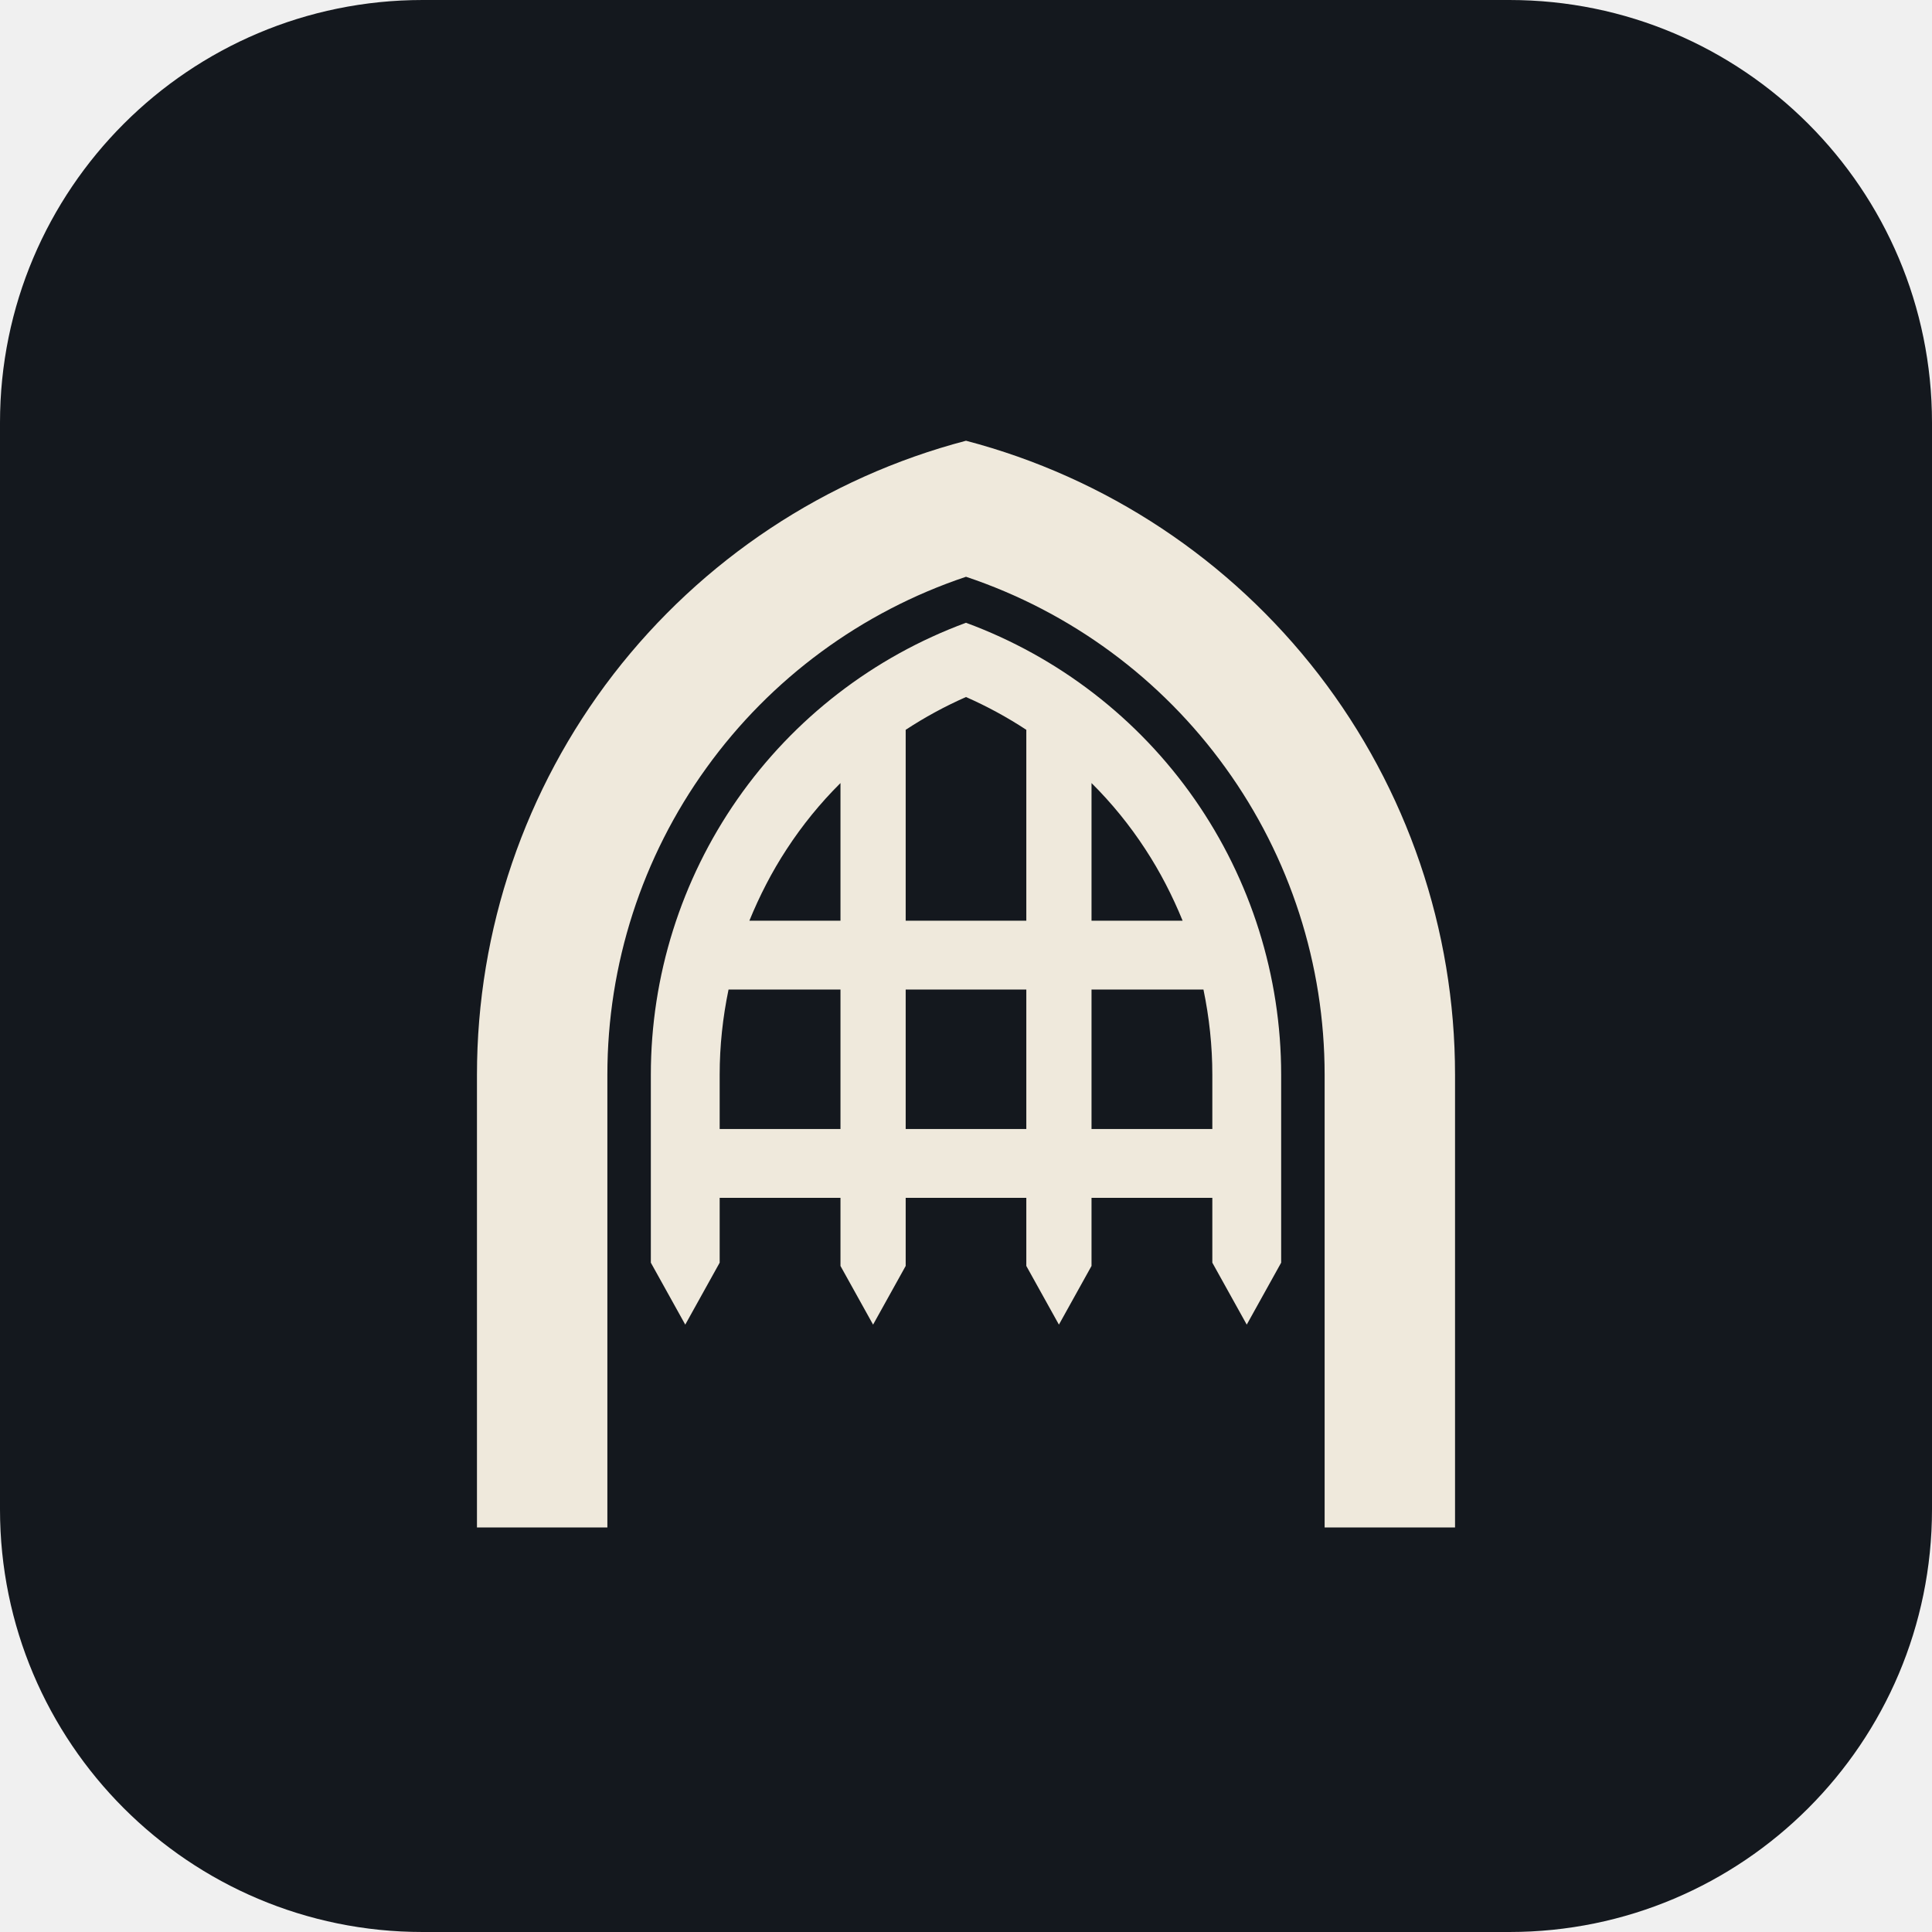
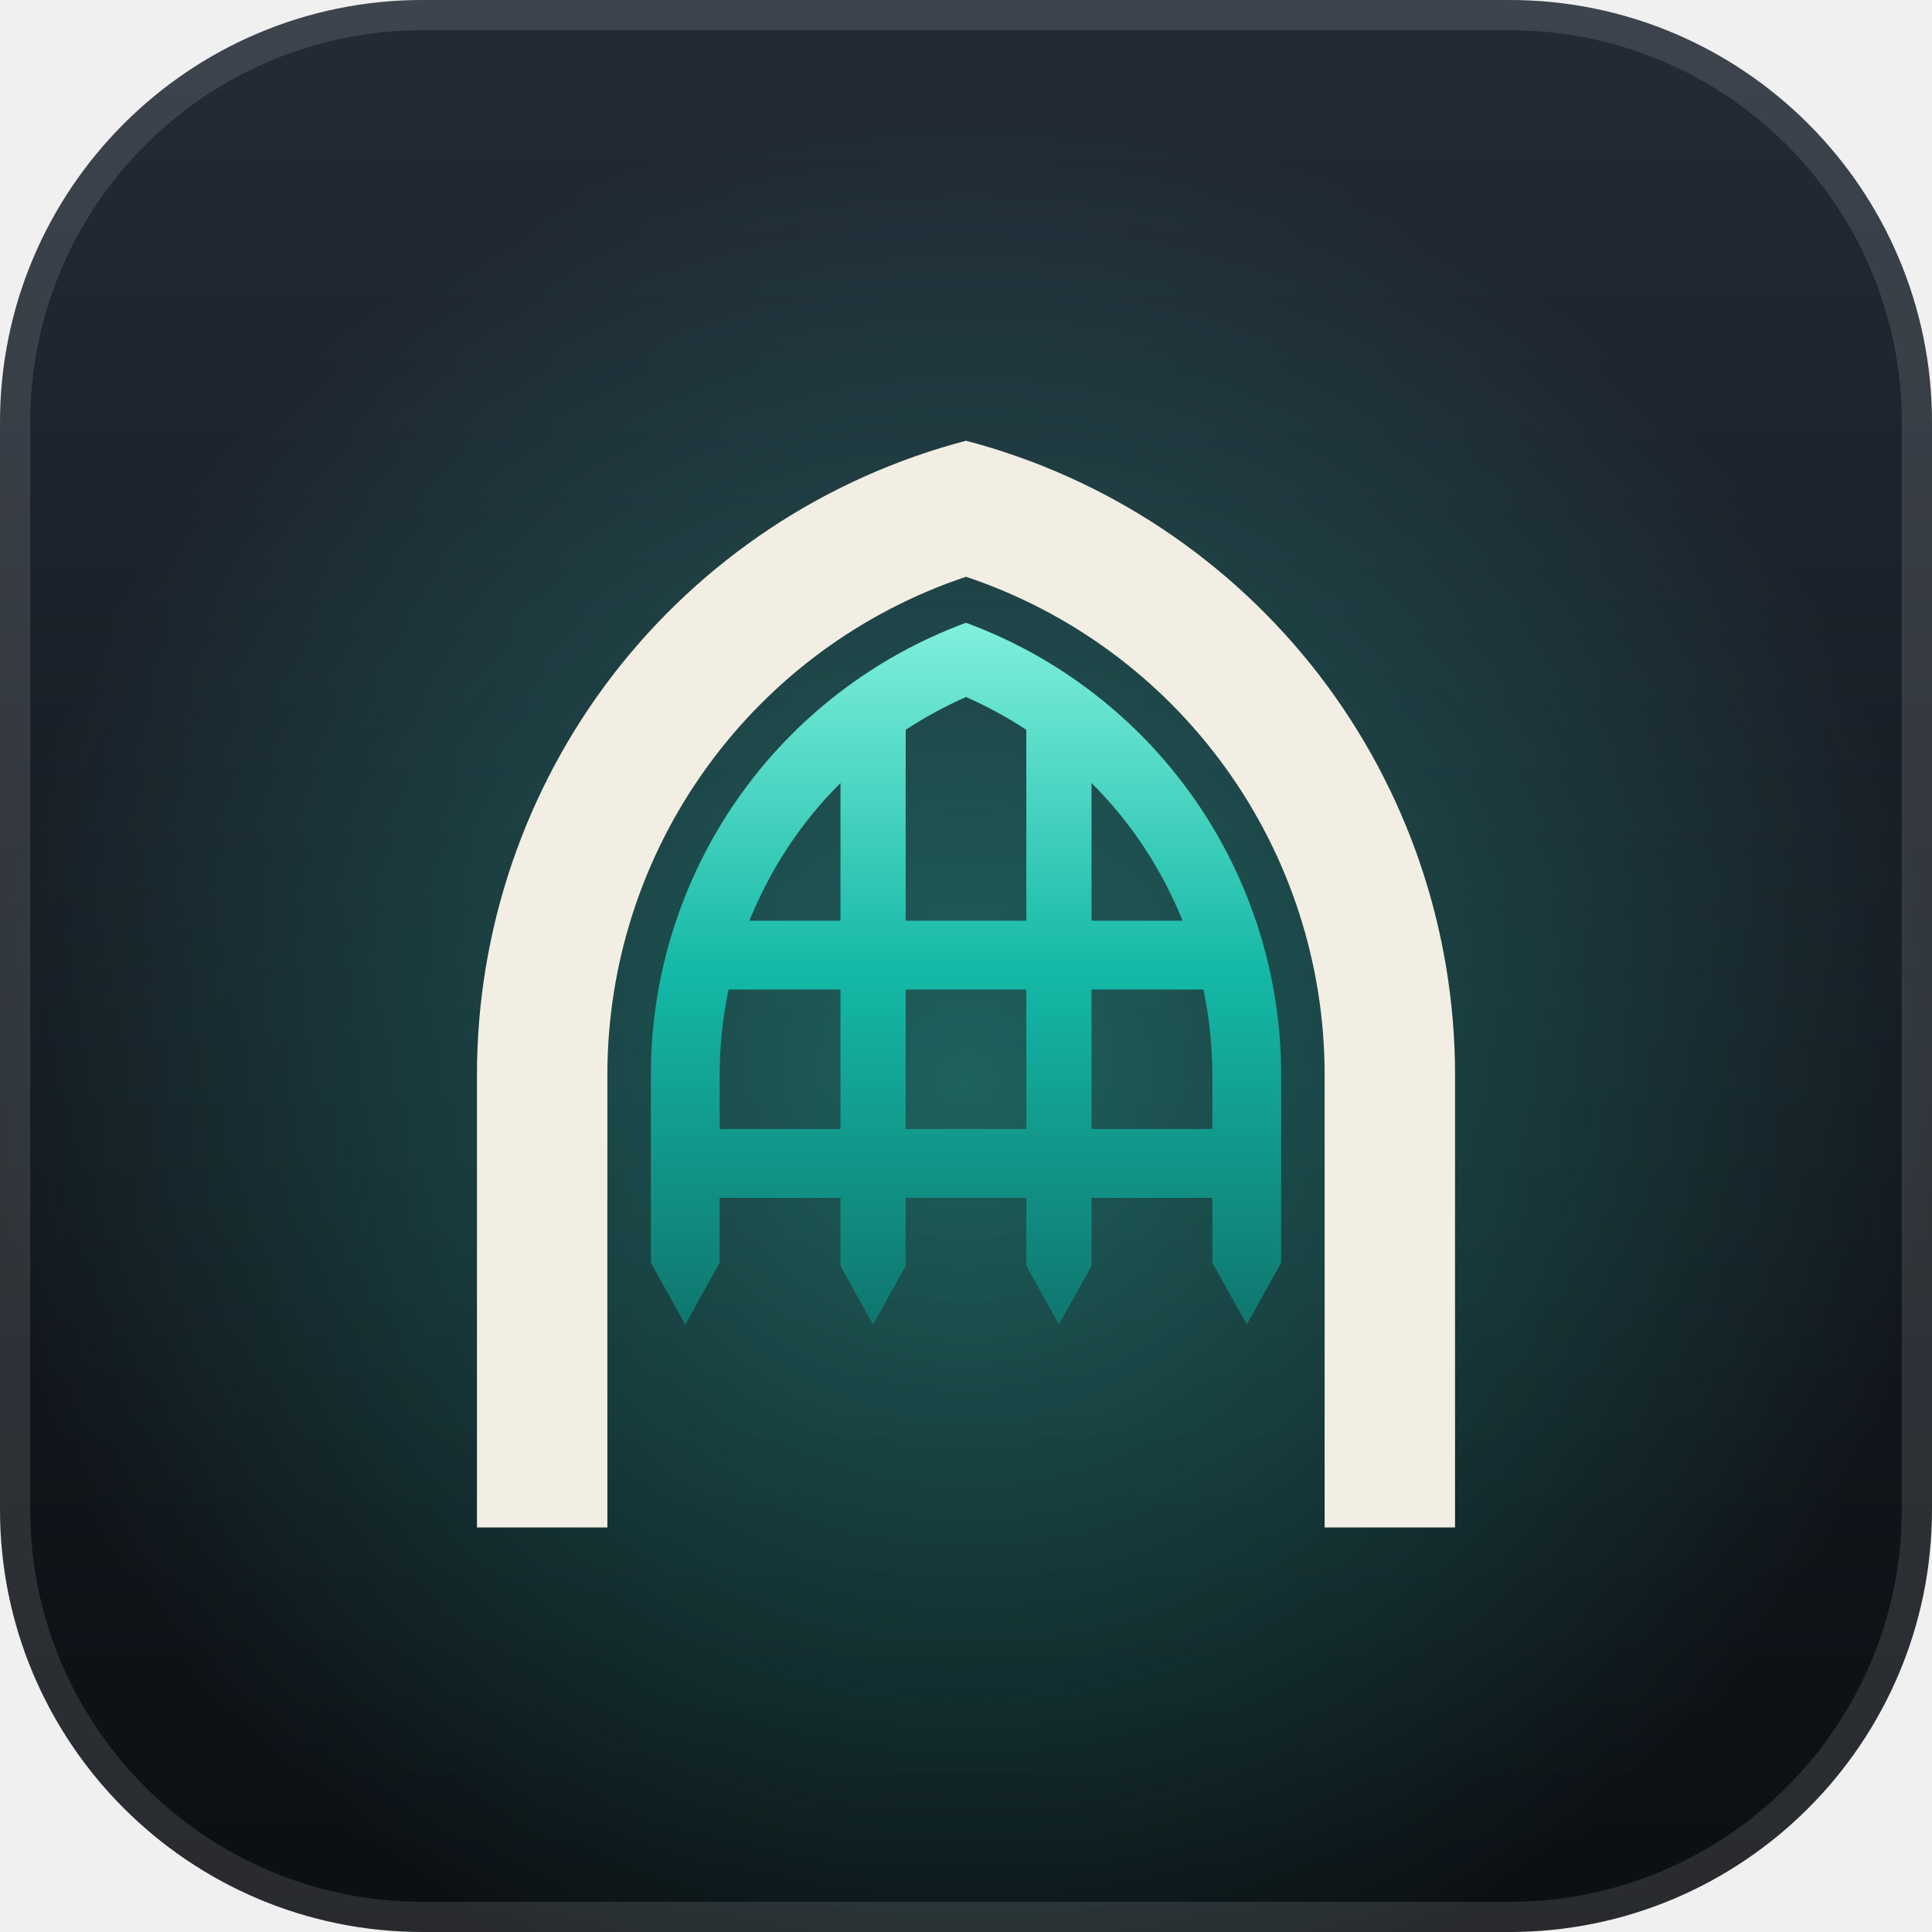
<svg xmlns="http://www.w3.org/2000/svg" viewBox="0 0 64 64" role="img" aria-label="Portcullis">
-   <rect width="64" height="64" rx="14" fill="#14181e" />
-   <path fill="#efe9dc" transform="matrix(0.6 0 0 0.6 12.8 13.4)" d="M5 62L5 37C5 29 7.65 21.23 12.53 14.9C17.42 8.57 24.26 4.03 32 2C39.74 4.03 46.58 8.57 51.47 14.9C56.35 21.23 59 29 59 37L59 62L51.8 62L51.8 37C51.8 30.92 49.89 24.99 46.33 20.06C42.78 15.13 37.77 11.44 32 9.51C26.23 11.44 21.22 15.13 17.67 20.06C14.11 24.99 12.2 30.92 12.2 37L12.2 62ZM49.4 47.38L47.5 50.8L45.6 47.38L45.6 43.8L38.93 43.8L38.93 47.56L37.13 50.8L35.33 47.56L35.33 43.8L28.67 43.8L28.67 47.56L26.87 50.8L25.07 47.56L25.07 43.8L18.4 43.8L18.4 47.38L16.5 50.8L14.6 47.38L14.6 37C14.6 31.56 16.27 26.25 19.38 21.79C22.49 17.33 26.9 13.93 32 12.05C37.1 13.93 41.51 17.33 44.62 21.79C47.73 26.25 49.4 31.56 49.4 37L49.4 47.38ZM28.67 17.96L28.67 28.5L35.33 28.5L35.33 17.96C34.28 17.27 33.16 16.66 32 16.15C30.84 16.66 29.72 17.27 28.67 17.96ZM35.33 32.3L28.67 32.3L28.67 40L35.33 40ZM18.4 37L18.4 40L25.07 40L25.07 32.3L18.89 32.3C18.57 33.84 18.4 35.41 18.4 37ZM38.93 40L45.6 40L45.6 37C45.6 35.41 45.43 33.84 45.11 32.3L38.93 32.3ZM20.04 28.5L25.07 28.5L25.07 20.9C23.96 22 22.96 23.23 22.1 24.55C21.28 25.8 20.6 27.13 20.04 28.5ZM38.93 20.9L38.93 28.5L43.96 28.5C43.4 27.13 42.72 25.8 41.9 24.55C41.04 23.23 40.04 22 38.93 20.9Z" />
+   <defs>
+     <linearGradient id="pcl-icon-tile" x1="0" y1="0" x2="0" y2="1">
+       <stop offset="0" stop-color="#232b36" />
+       <stop offset="1" stop-color="#0b0e12" />
+     </linearGradient>
+     <linearGradient id="pcl-icon-grille" x1="0" y1="0" x2="0" y2="1">
+       <stop offset="0" stop-color="#7ff0dc" />
+       <stop offset="0.5" stop-color="#14b8a6" />
+       <stop offset="1" stop-color="#0f766e" />
+     </linearGradient>
+     <radialGradient id="pcl-icon-glow" cx="0.5" cy="0.56" r="0.5">
+       <stop offset="0" stop-color="#2dd4bf" stop-opacity="0.38" />
+       <stop offset="1" stop-color="#2dd4bf" stop-opacity="0" />
+     </radialGradient>
+   </defs>
+   <rect width="64" height="64" rx="14" fill="url(#pcl-icon-tile)" />
+   <rect width="64" height="64" rx="14" fill="url(#pcl-icon-glow)" />
+   <rect x="0.5" y="0.5" width="63" height="63" rx="13.5" fill="none" stroke="#fff" stroke-opacity="0.12" />
+   <path fill="#f3eee3" transform="matrix(0.6 0 0 0.6 12.8 13.4)" d="M5 62L5 37C5 29 7.65 21.23 12.53 14.9C17.42 8.57 24.26 4.03 32 2C39.74 4.03 46.58 8.57 51.47 14.9C56.35 21.23 59 29 59 37L59 62L51.8 62L51.8 37C51.8 30.92 49.89 24.99 46.33 20.06C42.78 15.13 37.77 11.44 32 9.51C26.23 11.44 21.22 15.13 17.67 20.06C14.11 24.99 12.2 30.92 12.2 37L12.2 62Z" />
+   <path fill="url(#pcl-icon-grille)" transform="matrix(0.6 0 0 0.6 12.8 13.4)" d="M49.4 47.38L47.5 50.8L45.6 47.38L45.6 43.8L38.93 43.8L38.93 47.56L37.13 50.8L35.33 47.56L35.33 43.8L28.67 43.8L28.67 47.56L26.87 50.8L25.07 47.56L25.07 43.8L18.4 43.8L18.4 47.38L16.5 50.8L14.6 47.38L14.6 37C14.6 31.56 16.27 26.25 19.38 21.79C22.49 17.33 26.9 13.93 32 12.05C37.1 13.93 41.51 17.33 44.62 21.79C47.73 26.25 49.4 31.56 49.4 37L49.4 47.38ZM28.67 17.96L28.67 28.5L35.33 28.5L35.33 17.96C34.28 17.27 33.16 16.66 32 16.15C30.84 16.66 29.72 17.27 28.67 17.96ZM35.33 32.3L28.67 32.3L28.67 40L35.33 40ZM18.4 37L18.4 40L25.07 40L25.07 32.3L18.89 32.3C18.57 33.84 18.4 35.41 18.4 37ZM38.93 40L45.6 40L45.6 37C45.6 35.41 45.43 33.84 45.11 32.3L38.93 32.3ZM20.04 28.5L25.07 28.5L25.07 20.9C23.96 22 22.96 23.23 22.1 24.55C21.28 25.8 20.6 27.13 20.04 28.5ZM38.93 20.9L38.93 28.5L43.96 28.5C43.4 27.13 42.72 25.8 41.9 24.55C41.04 23.23 40.04 22 38.93 20.9Z" />
</svg>
